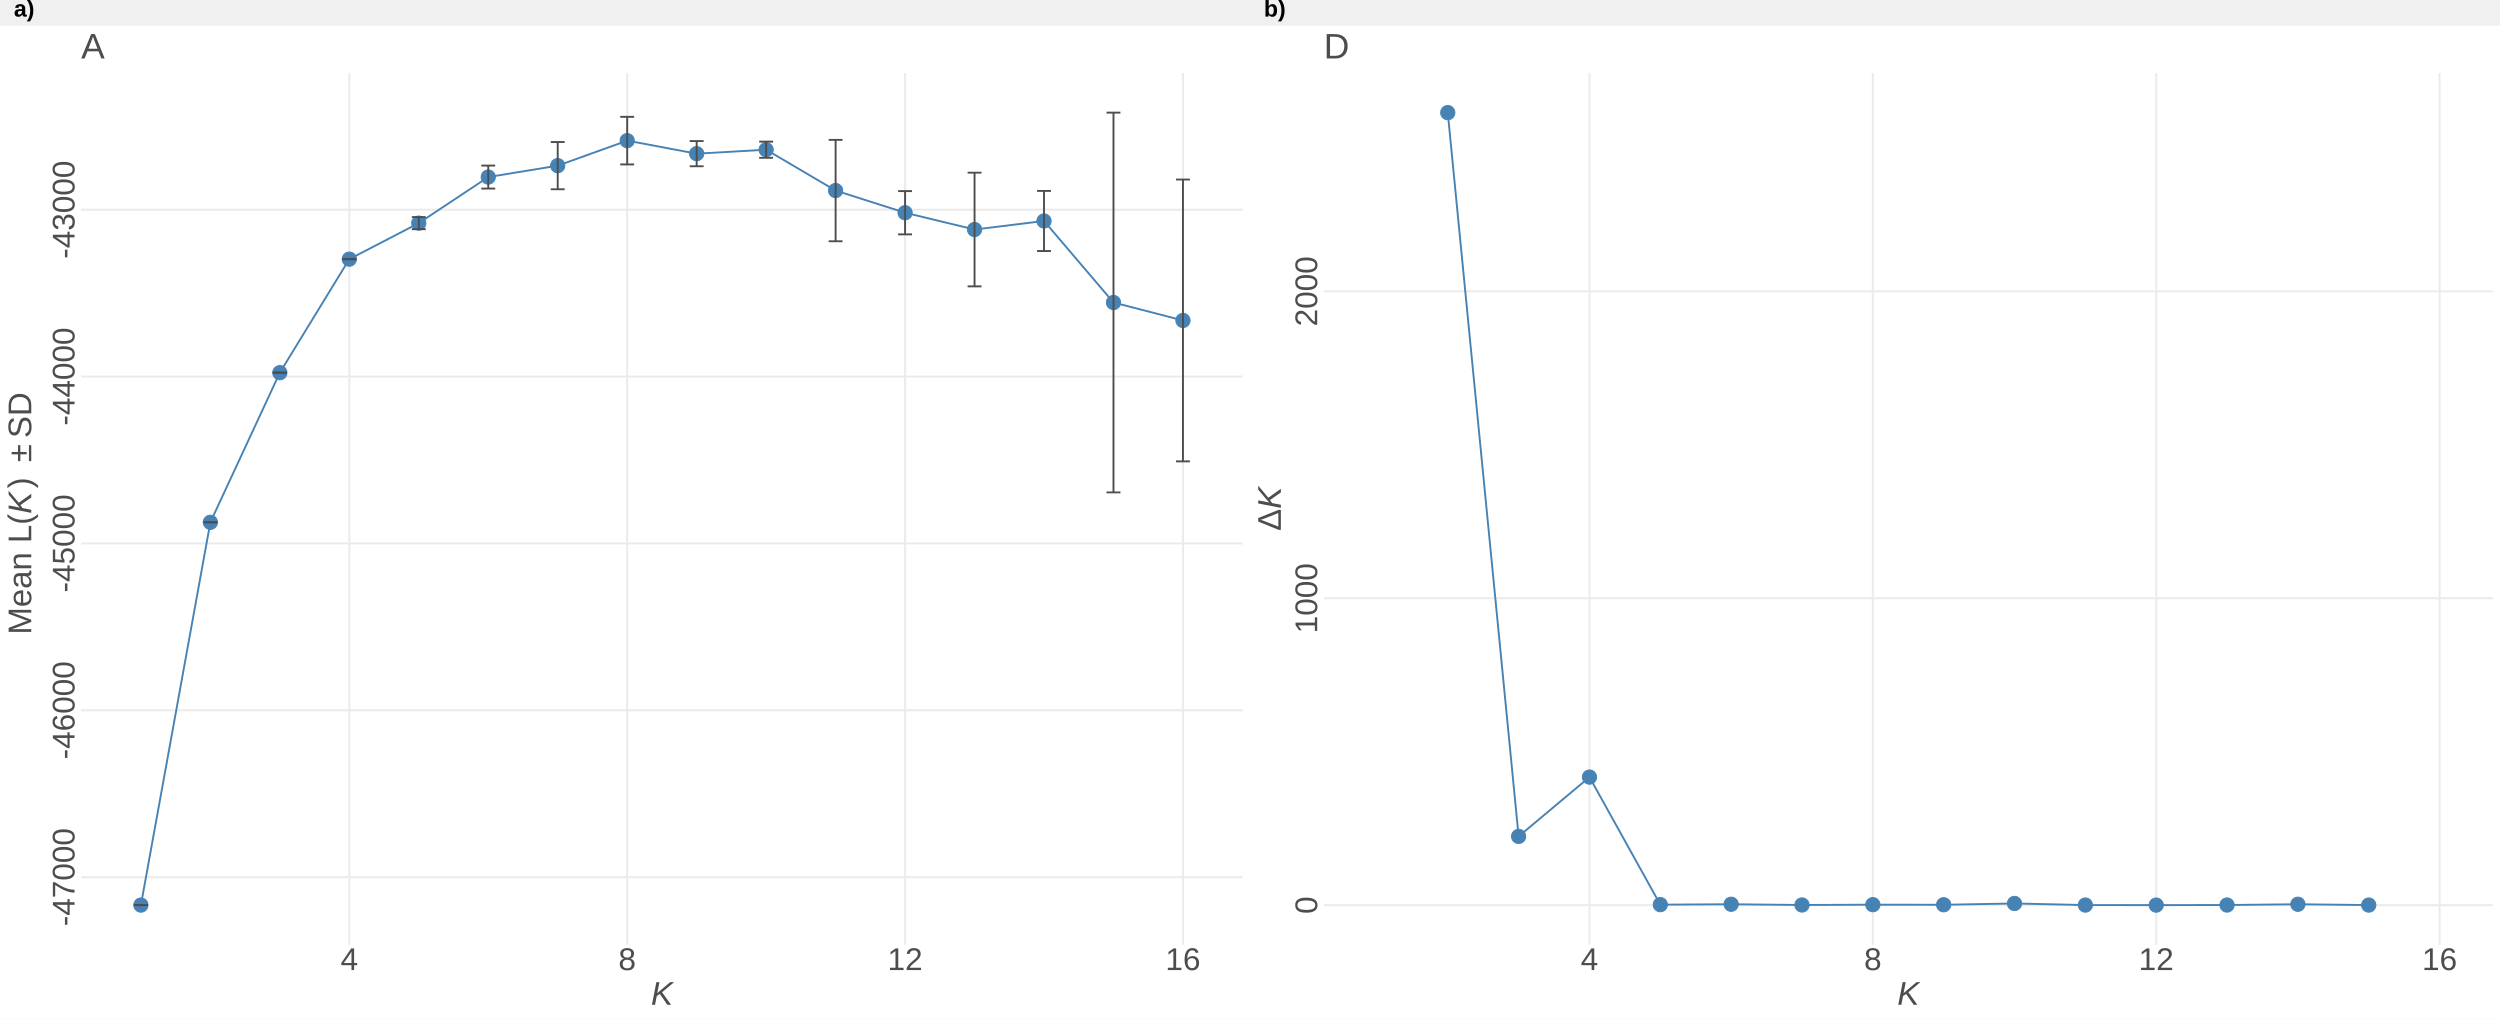
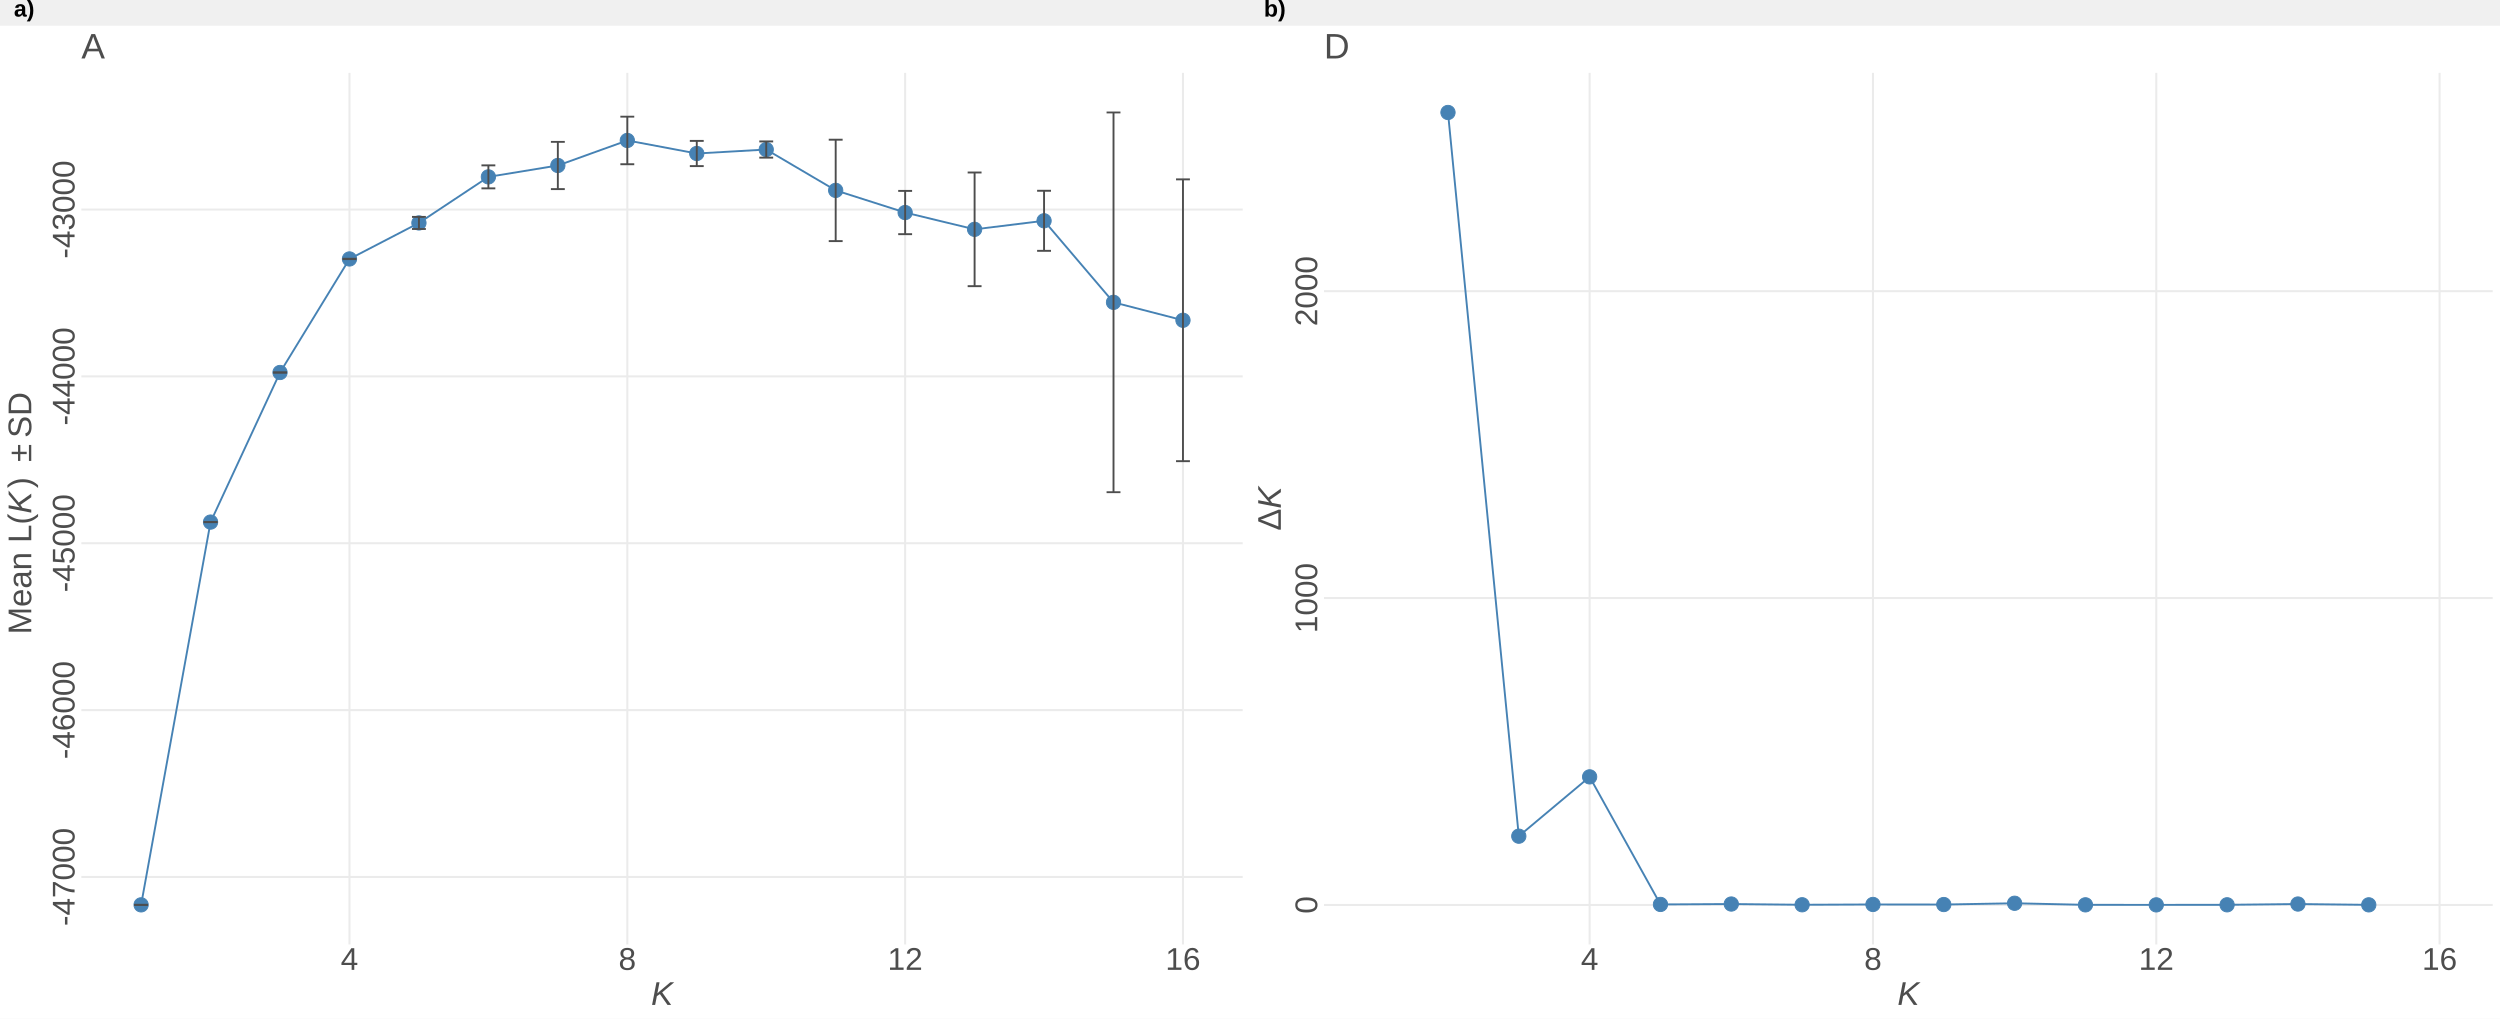
<svg xmlns="http://www.w3.org/2000/svg" width="1944.00pt" height="792.00pt" viewBox="0 0 1944.00 792.00">
  <g class="svglite">
    <defs>
      <style type="text/css">
    .svglite line, .svglite polyline, .svglite polygon, .svglite path, .svglite rect, .svglite circle {
      fill: none;
      stroke: #000000;
      stroke-linecap: round;
      stroke-linejoin: round;
      stroke-miterlimit: 10.00;
    }
    .svglite text {
      white-space: pre;
    }
    .svglite g.glyphgroup path {
      fill: inherit;
      stroke: none;
    }
  </style>
    </defs>
    <rect width="100%" height="100%" style="stroke: none; fill: none;" />
    <defs>
      <clipPath id="cpMC4wMHwxOTQ0LjAwfDAuMDB8NzkyLjAw">
        <rect x="0.00" y="0.00" width="1944.00" height="792.00" />
      </clipPath>
    </defs>
    <g clip-path="url(#cpMC4wMHwxOTQ0LjAwfDAuMDB8NzkyLjAw)">
</g>
    <defs>
      <clipPath id="cpMC4wMHw5NzIuMDB8MjAuMDl8NzkyLjAw">
        <rect x="0.00" y="20.09" width="972.00" height="771.91" />
      </clipPath>
    </defs>
    <g clip-path="url(#cpMC4wMHw5NzIuMDB8MjAuMDl8NzkyLjAw)">
      <rect x="0.00" y="20.09" width="972.00" height="771.91" style="stroke-width: 1.07; stroke: #FFFFFF; fill: #FFFFFF;" />
    </g>
    <g clip-path="url(#cpMC4wMHwxOTQ0LjAwfDAuMDB8NzkyLjAw)">
</g>
    <defs>
-       <clipPath id="cpNjMuMTB8OTY2LjMzfDU2Ljc4fDczNC42MQ==">
-         <rect x="63.10" y="56.78" width="903.23" height="677.83" />
+       <clipPath id="cpNjMuMjd8OTY2LjMzfDU2LjY1fDczNC40NA==">
+         <rect x="63.27" y="56.65" width="903.06" height="677.79" />
      </clipPath>
    </defs>
-     <g clip-path="url(#cpNjMuMTB8OTY2LjMzfDU2Ljc4fDczNC42MQ==)">
-       <rect x="63.10" y="56.78" width="903.23" height="677.83" style="stroke-width: 1.07; stroke: none; fill: #FFFFFF;" />
-       <polyline points="63.10,682.10 966.33,682.10 " style="stroke-width: 1.60; stroke: #EBEBEB; stroke-linecap: butt;" />
-       <polyline points="63.10,552.34 966.33,552.34 " style="stroke-width: 1.60; stroke: #EBEBEB; stroke-linecap: butt;" />
-       <polyline points="63.10,422.58 966.33,422.58 " style="stroke-width: 1.60; stroke: #EBEBEB; stroke-linecap: butt;" />
-       <polyline points="63.10,292.83 966.33,292.83 " style="stroke-width: 1.60; stroke: #EBEBEB; stroke-linecap: butt;" />
-       <polyline points="63.10,163.07 966.33,163.07 " style="stroke-width: 1.60; stroke: #EBEBEB; stroke-linecap: butt;" />
-       <polyline points="271.62,734.61 271.62,56.78 " style="stroke-width: 1.60; stroke: #EBEBEB; stroke-linecap: butt;" />
-       <polyline points="487.70,734.61 487.70,56.78 " style="stroke-width: 1.60; stroke: #EBEBEB; stroke-linecap: butt;" />
-       <polyline points="703.79,734.61 703.79,56.78 " style="stroke-width: 1.60; stroke: #EBEBEB; stroke-linecap: butt;" />
-       <polyline points="919.87,734.61 919.87,56.78 " style="stroke-width: 1.60; stroke: #EBEBEB; stroke-linecap: butt;" />
-       <polyline points="109.56,703.79 163.58,406.13 217.60,289.80 271.62,201.50 325.64,173.50 379.66,137.67 433.68,128.81 487.70,109.36 541.73,119.50 595.75,116.41 649.77,148.19 703.79,165.42 757.81,178.47 811.83,171.83 865.85,235.24 919.87,249.19 " style="stroke-width: 1.49; stroke: #4682B4; stroke-linecap: butt;" />
-       <circle cx="109.56" cy="703.79" r="5.57" style="stroke-width: 0.71; stroke: #4682B4; fill: #4682B4;" />
-       <circle cx="163.58" cy="406.13" r="5.57" style="stroke-width: 0.71; stroke: #4682B4; fill: #4682B4;" />
-       <circle cx="217.60" cy="289.80" r="5.57" style="stroke-width: 0.71; stroke: #4682B4; fill: #4682B4;" />
-       <circle cx="271.62" cy="201.50" r="5.57" style="stroke-width: 0.71; stroke: #4682B4; fill: #4682B4;" />
-       <circle cx="325.64" cy="173.50" r="5.57" style="stroke-width: 0.71; stroke: #4682B4; fill: #4682B4;" />
-       <circle cx="379.66" cy="137.67" r="5.57" style="stroke-width: 0.71; stroke: #4682B4; fill: #4682B4;" />
-       <circle cx="433.68" cy="128.81" r="5.57" style="stroke-width: 0.71; stroke: #4682B4; fill: #4682B4;" />
-       <circle cx="487.70" cy="109.36" r="5.57" style="stroke-width: 0.71; stroke: #4682B4; fill: #4682B4;" />
-       <circle cx="541.73" cy="119.50" r="5.57" style="stroke-width: 0.71; stroke: #4682B4; fill: #4682B4;" />
-       <circle cx="595.75" cy="116.41" r="5.57" style="stroke-width: 0.71; stroke: #4682B4; fill: #4682B4;" />
-       <circle cx="649.77" cy="148.19" r="5.57" style="stroke-width: 0.71; stroke: #4682B4; fill: #4682B4;" />
-       <circle cx="703.79" cy="165.42" r="5.57" style="stroke-width: 0.71; stroke: #4682B4; fill: #4682B4;" />
-       <circle cx="757.81" cy="178.47" r="5.57" style="stroke-width: 0.71; stroke: #4682B4; fill: #4682B4;" />
-       <circle cx="811.83" cy="171.83" r="5.57" style="stroke-width: 0.71; stroke: #4682B4; fill: #4682B4;" />
-       <circle cx="865.85" cy="235.24" r="5.57" style="stroke-width: 0.71; stroke: #4682B4; fill: #4682B4;" />
-       <circle cx="919.87" cy="249.19" r="5.57" style="stroke-width: 0.71; stroke: #4682B4; fill: #4682B4;" />
-       <polyline points="104.16,703.78 114.96,703.78 " style="stroke-width: 1.49; stroke: #4D4D4D; stroke-linecap: butt;" />
-       <polyline points="109.56,703.78 109.56,703.80 " style="stroke-width: 1.49; stroke: #4D4D4D; stroke-linecap: butt;" />
-       <polyline points="104.16,703.80 114.96,703.80 " style="stroke-width: 1.49; stroke: #4D4D4D; stroke-linecap: butt;" />
-       <polyline points="158.18,406.06 168.98,406.06 " style="stroke-width: 1.49; stroke: #4D4D4D; stroke-linecap: butt;" />
-       <polyline points="163.58,406.06 163.58,406.20 " style="stroke-width: 1.49; stroke: #4D4D4D; stroke-linecap: butt;" />
-       <polyline points="158.18,406.20 168.98,406.20 " style="stroke-width: 1.49; stroke: #4D4D4D; stroke-linecap: butt;" />
-       <polyline points="212.20,289.67 223.00,289.67 " style="stroke-width: 1.49; stroke: #4D4D4D; stroke-linecap: butt;" />
-       <polyline points="217.60,289.67 217.60,289.92 " style="stroke-width: 1.49; stroke: #4D4D4D; stroke-linecap: butt;" />
-       <polyline points="212.20,289.92 223.00,289.92 " style="stroke-width: 1.49; stroke: #4D4D4D; stroke-linecap: butt;" />
-       <polyline points="266.22,201.35 277.02,201.35 " style="stroke-width: 1.49; stroke: #4D4D4D; stroke-linecap: butt;" />
-       <polyline points="271.62,201.35 271.62,201.64 " style="stroke-width: 1.49; stroke: #4D4D4D; stroke-linecap: butt;" />
-       <polyline points="266.22,201.64 277.02,201.64 " style="stroke-width: 1.49; stroke: #4D4D4D; stroke-linecap: butt;" />
-       <polyline points="320.24,168.79 331.04,168.79 " style="stroke-width: 1.49; stroke: #4D4D4D; stroke-linecap: butt;" />
-       <polyline points="325.64,168.79 325.64,178.21 " style="stroke-width: 1.49; stroke: #4D4D4D; stroke-linecap: butt;" />
-       <polyline points="320.24,178.21 331.04,178.21 " style="stroke-width: 1.49; stroke: #4D4D4D; stroke-linecap: butt;" />
-       <polyline points="374.26,128.73 385.06,128.73 " style="stroke-width: 1.49; stroke: #4D4D4D; stroke-linecap: butt;" />
-       <polyline points="379.66,128.73 379.66,146.61 " style="stroke-width: 1.49; stroke: #4D4D4D; stroke-linecap: butt;" />
-       <polyline points="374.26,146.61 385.06,146.61 " style="stroke-width: 1.49; stroke: #4D4D4D; stroke-linecap: butt;" />
-       <polyline points="428.28,110.45 439.09,110.45 " style="stroke-width: 1.49; stroke: #4D4D4D; stroke-linecap: butt;" />
-       <polyline points="433.68,110.45 433.68,147.17 " style="stroke-width: 1.49; stroke: #4D4D4D; stroke-linecap: butt;" />
-       <polyline points="428.28,147.17 439.09,147.17 " style="stroke-width: 1.49; stroke: #4D4D4D; stroke-linecap: butt;" />
-       <polyline points="482.30,90.86 493.11,90.86 " style="stroke-width: 1.49; stroke: #4D4D4D; stroke-linecap: butt;" />
-       <polyline points="487.70,90.86 487.70,127.86 " style="stroke-width: 1.49; stroke: #4D4D4D; stroke-linecap: butt;" />
-       <polyline points="482.30,127.86 493.11,127.86 " style="stroke-width: 1.49; stroke: #4D4D4D; stroke-linecap: butt;" />
-       <polyline points="536.32,109.70 547.13,109.70 " style="stroke-width: 1.49; stroke: #4D4D4D; stroke-linecap: butt;" />
-       <polyline points="541.73,109.70 541.73,129.29 " style="stroke-width: 1.49; stroke: #4D4D4D; stroke-linecap: butt;" />
-       <polyline points="536.32,129.29 547.13,129.29 " style="stroke-width: 1.49; stroke: #4D4D4D; stroke-linecap: butt;" />
-       <polyline points="590.34,110.13 601.15,110.13 " style="stroke-width: 1.49; stroke: #4D4D4D; stroke-linecap: butt;" />
-       <polyline points="595.75,110.13 595.75,122.70 " style="stroke-width: 1.49; stroke: #4D4D4D; stroke-linecap: butt;" />
-       <polyline points="590.34,122.70 601.15,122.70 " style="stroke-width: 1.49; stroke: #4D4D4D; stroke-linecap: butt;" />
-       <polyline points="644.37,108.76 655.17,108.76 " style="stroke-width: 1.49; stroke: #4D4D4D; stroke-linecap: butt;" />
-       <polyline points="649.77,108.76 649.77,187.61 " style="stroke-width: 1.49; stroke: #4D4D4D; stroke-linecap: butt;" />
-       <polyline points="644.37,187.61 655.17,187.61 " style="stroke-width: 1.49; stroke: #4D4D4D; stroke-linecap: butt;" />
-       <polyline points="698.39,148.59 709.19,148.59 " style="stroke-width: 1.49; stroke: #4D4D4D; stroke-linecap: butt;" />
-       <polyline points="703.79,148.59 703.79,182.24 " style="stroke-width: 1.49; stroke: #4D4D4D; stroke-linecap: butt;" />
-       <polyline points="698.39,182.24 709.19,182.24 " style="stroke-width: 1.49; stroke: #4D4D4D; stroke-linecap: butt;" />
-       <polyline points="752.41,134.27 763.21,134.27 " style="stroke-width: 1.49; stroke: #4D4D4D; stroke-linecap: butt;" />
-       <polyline points="757.81,134.27 757.81,222.66 " style="stroke-width: 1.49; stroke: #4D4D4D; stroke-linecap: butt;" />
-       <polyline points="752.41,222.66 763.21,222.66 " style="stroke-width: 1.49; stroke: #4D4D4D; stroke-linecap: butt;" />
-       <polyline points="806.43,148.47 817.23,148.47 " style="stroke-width: 1.49; stroke: #4D4D4D; stroke-linecap: butt;" />
-       <polyline points="811.83,148.47 811.83,195.20 " style="stroke-width: 1.49; stroke: #4D4D4D; stroke-linecap: butt;" />
-       <polyline points="806.43,195.20 817.23,195.20 " style="stroke-width: 1.49; stroke: #4D4D4D; stroke-linecap: butt;" />
-       <polyline points="860.45,87.59 871.25,87.59 " style="stroke-width: 1.49; stroke: #4D4D4D; stroke-linecap: butt;" />
-       <polyline points="865.85,87.59 865.85,382.89 " style="stroke-width: 1.49; stroke: #4D4D4D; stroke-linecap: butt;" />
-       <polyline points="860.45,382.89 871.25,382.89 " style="stroke-width: 1.49; stroke: #4D4D4D; stroke-linecap: butt;" />
-       <polyline points="914.47,139.61 925.27,139.61 " style="stroke-width: 1.49; stroke: #4D4D4D; stroke-linecap: butt;" />
-       <polyline points="919.87,139.61 919.87,358.76 " style="stroke-width: 1.49; stroke: #4D4D4D; stroke-linecap: butt;" />
-       <polyline points="914.47,358.76 925.27,358.76 " style="stroke-width: 1.49; stroke: #4D4D4D; stroke-linecap: butt;" />
+     <g clip-path="url(#cpNjMuMjd8OTY2LjMzfDU2LjY1fDczNC40NA==)">
+       <rect x="63.27" y="56.65" width="903.06" height="677.79" style="stroke-width: 1.07; stroke: none; fill: #FFFFFF;" />
+       <polyline points="63.27,681.93 966.33,681.93 " style="stroke-width: 1.60; stroke: #EBEBEB; stroke-linecap: butt;" />
+       <polyline points="63.27,552.18 966.33,552.18 " style="stroke-width: 1.60; stroke: #EBEBEB; stroke-linecap: butt;" />
+       <polyline points="63.27,422.43 966.33,422.43 " style="stroke-width: 1.60; stroke: #EBEBEB; stroke-linecap: butt;" />
+       <polyline points="63.27,292.68 966.33,292.68 " style="stroke-width: 1.60; stroke: #EBEBEB; stroke-linecap: butt;" />
+       <polyline points="63.27,162.93 966.33,162.93 " style="stroke-width: 1.60; stroke: #EBEBEB; stroke-linecap: butt;" />
+       <polyline points="271.75,734.44 271.75,56.65 " style="stroke-width: 1.60; stroke: #EBEBEB; stroke-linecap: butt;" />
+       <polyline points="487.80,734.44 487.80,56.65 " style="stroke-width: 1.60; stroke: #EBEBEB; stroke-linecap: butt;" />
+       <polyline points="703.84,734.44 703.84,56.65 " style="stroke-width: 1.60; stroke: #EBEBEB; stroke-linecap: butt;" />
+       <polyline points="919.88,734.44 919.88,56.65 " style="stroke-width: 1.60; stroke: #EBEBEB; stroke-linecap: butt;" />
+       <polyline points="109.72,703.62 163.73,405.97 217.74,289.65 271.75,201.36 325.76,173.36 379.77,137.54 433.78,128.67 487.80,109.22 541.81,119.36 595.82,116.28 649.83,148.05 703.84,165.28 757.85,178.33 811.86,171.69 865.87,235.10 919.88,249.04 " style="stroke-width: 1.49; stroke: #4682B4; stroke-linecap: butt;" />
+       <circle cx="109.72" cy="703.62" r="5.57" style="stroke-width: 0.71; stroke: #4682B4; fill: #4682B4;" />
+       <circle cx="163.73" cy="405.97" r="5.57" style="stroke-width: 0.71; stroke: #4682B4; fill: #4682B4;" />
+       <circle cx="217.74" cy="289.65" r="5.57" style="stroke-width: 0.71; stroke: #4682B4; fill: #4682B4;" />
+       <circle cx="271.75" cy="201.36" r="5.57" style="stroke-width: 0.71; stroke: #4682B4; fill: #4682B4;" />
+       <circle cx="325.76" cy="173.36" r="5.57" style="stroke-width: 0.71; stroke: #4682B4; fill: #4682B4;" />
+       <circle cx="379.77" cy="137.54" r="5.57" style="stroke-width: 0.71; stroke: #4682B4; fill: #4682B4;" />
+       <circle cx="433.78" cy="128.67" r="5.57" style="stroke-width: 0.71; stroke: #4682B4; fill: #4682B4;" />
+       <circle cx="487.80" cy="109.22" r="5.57" style="stroke-width: 0.71; stroke: #4682B4; fill: #4682B4;" />
+       <circle cx="541.81" cy="119.36" r="5.57" style="stroke-width: 0.71; stroke: #4682B4; fill: #4682B4;" />
+       <circle cx="595.82" cy="116.28" r="5.57" style="stroke-width: 0.71; stroke: #4682B4; fill: #4682B4;" />
+       <circle cx="649.83" cy="148.05" r="5.57" style="stroke-width: 0.71; stroke: #4682B4; fill: #4682B4;" />
+       <circle cx="703.84" cy="165.28" r="5.57" style="stroke-width: 0.71; stroke: #4682B4; fill: #4682B4;" />
+       <circle cx="757.85" cy="178.33" r="5.57" style="stroke-width: 0.71; stroke: #4682B4; fill: #4682B4;" />
+       <circle cx="811.86" cy="171.69" r="5.57" style="stroke-width: 0.71; stroke: #4682B4; fill: #4682B4;" />
+       <circle cx="865.87" cy="235.10" r="5.57" style="stroke-width: 0.71; stroke: #4682B4; fill: #4682B4;" />
+       <circle cx="919.88" cy="249.04" r="5.57" style="stroke-width: 0.71; stroke: #4682B4; fill: #4682B4;" />
+       <polyline points="104.32,703.61 115.12,703.61 " style="stroke-width: 1.49; stroke: #4D4D4D; stroke-linecap: butt;" />
+       <polyline points="109.72,703.61 109.72,703.63 " style="stroke-width: 1.49; stroke: #4D4D4D; stroke-linecap: butt;" />
+       <polyline points="104.32,703.63 115.12,703.63 " style="stroke-width: 1.49; stroke: #4D4D4D; stroke-linecap: butt;" />
+       <polyline points="158.33,405.90 169.13,405.90 " style="stroke-width: 1.49; stroke: #4D4D4D; stroke-linecap: butt;" />
+       <polyline points="163.73,405.90 163.73,406.05 " style="stroke-width: 1.49; stroke: #4D4D4D; stroke-linecap: butt;" />
+       <polyline points="158.33,406.05 169.13,406.05 " style="stroke-width: 1.49; stroke: #4D4D4D; stroke-linecap: butt;" />
+       <polyline points="212.34,289.53 223.14,289.53 " style="stroke-width: 1.49; stroke: #4D4D4D; stroke-linecap: butt;" />
+       <polyline points="217.74,289.53 217.74,289.78 " style="stroke-width: 1.49; stroke: #4D4D4D; stroke-linecap: butt;" />
+       <polyline points="212.34,289.78 223.14,289.78 " style="stroke-width: 1.49; stroke: #4D4D4D; stroke-linecap: butt;" />
+       <polyline points="266.35,201.21 277.15,201.21 " style="stroke-width: 1.49; stroke: #4D4D4D; stroke-linecap: butt;" />
+       <polyline points="271.75,201.21 271.75,201.50 " style="stroke-width: 1.49; stroke: #4D4D4D; stroke-linecap: butt;" />
+       <polyline points="266.35,201.50 277.15,201.50 " style="stroke-width: 1.49; stroke: #4D4D4D; stroke-linecap: butt;" />
+       <polyline points="320.36,168.65 331.16,168.65 " style="stroke-width: 1.49; stroke: #4D4D4D; stroke-linecap: butt;" />
+       <polyline points="325.76,168.65 325.76,178.07 " style="stroke-width: 1.49; stroke: #4D4D4D; stroke-linecap: butt;" />
+       <polyline points="320.36,178.07 331.16,178.07 " style="stroke-width: 1.49; stroke: #4D4D4D; stroke-linecap: butt;" />
+       <polyline points="374.37,128.59 385.17,128.59 " style="stroke-width: 1.49; stroke: #4D4D4D; stroke-linecap: butt;" />
+       <polyline points="379.77,128.59 379.77,146.48 " style="stroke-width: 1.49; stroke: #4D4D4D; stroke-linecap: butt;" />
+       <polyline points="374.37,146.48 385.17,146.48 " style="stroke-width: 1.49; stroke: #4D4D4D; stroke-linecap: butt;" />
+       <polyline points="428.38,110.31 439.19,110.31 " style="stroke-width: 1.49; stroke: #4D4D4D; stroke-linecap: butt;" />
+       <polyline points="433.78,110.31 433.78,147.03 " style="stroke-width: 1.49; stroke: #4D4D4D; stroke-linecap: butt;" />
+       <polyline points="428.38,147.03 439.19,147.03 " style="stroke-width: 1.49; stroke: #4D4D4D; stroke-linecap: butt;" />
+       <polyline points="482.39,90.72 493.20,90.72 " style="stroke-width: 1.49; stroke: #4D4D4D; stroke-linecap: butt;" />
+       <polyline points="487.80,90.72 487.80,127.72 " style="stroke-width: 1.49; stroke: #4D4D4D; stroke-linecap: butt;" />
+       <polyline points="482.39,127.72 493.20,127.72 " style="stroke-width: 1.49; stroke: #4D4D4D; stroke-linecap: butt;" />
+       <polyline points="536.41,109.56 547.21,109.56 " style="stroke-width: 1.49; stroke: #4D4D4D; stroke-linecap: butt;" />
+       <polyline points="541.81,109.56 541.81,129.16 " style="stroke-width: 1.49; stroke: #4D4D4D; stroke-linecap: butt;" />
+       <polyline points="536.41,129.16 547.21,129.16 " style="stroke-width: 1.49; stroke: #4D4D4D; stroke-linecap: butt;" />
+       <polyline points="590.42,109.99 601.22,109.99 " style="stroke-width: 1.49; stroke: #4D4D4D; stroke-linecap: butt;" />
+       <polyline points="595.82,109.99 595.82,122.57 " style="stroke-width: 1.49; stroke: #4D4D4D; stroke-linecap: butt;" />
+       <polyline points="590.42,122.57 601.22,122.57 " style="stroke-width: 1.49; stroke: #4D4D4D; stroke-linecap: butt;" />
+       <polyline points="644.43,108.63 655.23,108.63 " style="stroke-width: 1.49; stroke: #4D4D4D; stroke-linecap: butt;" />
+       <polyline points="649.83,108.63 649.83,187.47 " style="stroke-width: 1.49; stroke: #4D4D4D; stroke-linecap: butt;" />
+       <polyline points="644.43,187.47 655.23,187.47 " style="stroke-width: 1.49; stroke: #4D4D4D; stroke-linecap: butt;" />
+       <polyline points="698.44,148.46 709.24,148.46 " style="stroke-width: 1.49; stroke: #4D4D4D; stroke-linecap: butt;" />
+       <polyline points="703.84,148.46 703.84,182.10 " style="stroke-width: 1.49; stroke: #4D4D4D; stroke-linecap: butt;" />
+       <polyline points="698.44,182.10 709.24,182.10 " style="stroke-width: 1.49; stroke: #4D4D4D; stroke-linecap: butt;" />
+       <polyline points="752.45,134.14 763.25,134.14 " style="stroke-width: 1.49; stroke: #4D4D4D; stroke-linecap: butt;" />
+       <polyline points="757.85,134.14 757.85,222.52 " style="stroke-width: 1.49; stroke: #4D4D4D; stroke-linecap: butt;" />
+       <polyline points="752.45,222.52 763.25,222.52 " style="stroke-width: 1.49; stroke: #4D4D4D; stroke-linecap: butt;" />
+       <polyline points="806.46,148.33 817.26,148.33 " style="stroke-width: 1.49; stroke: #4D4D4D; stroke-linecap: butt;" />
+       <polyline points="811.86,148.33 811.86,195.06 " style="stroke-width: 1.49; stroke: #4D4D4D; stroke-linecap: butt;" />
+       <polyline points="806.46,195.06 817.26,195.06 " style="stroke-width: 1.49; stroke: #4D4D4D; stroke-linecap: butt;" />
+       <polyline points="860.47,87.46 871.27,87.46 " style="stroke-width: 1.49; stroke: #4D4D4D; stroke-linecap: butt;" />
+       <polyline points="865.87,87.46 865.87,382.74 " style="stroke-width: 1.49; stroke: #4D4D4D; stroke-linecap: butt;" />
+       <polyline points="860.47,382.74 871.27,382.74 " style="stroke-width: 1.49; stroke: #4D4D4D; stroke-linecap: butt;" />
+       <polyline points="914.48,139.48 925.28,139.48 " style="stroke-width: 1.49; stroke: #4D4D4D; stroke-linecap: butt;" />
+       <polyline points="919.88,139.48 919.88,358.61 " style="stroke-width: 1.49; stroke: #4D4D4D; stroke-linecap: butt;" />
+       <polyline points="914.48,358.61 925.28,358.61 " style="stroke-width: 1.49; stroke: #4D4D4D; stroke-linecap: butt;" />
    </g>
    <g clip-path="url(#cpMC4wMHwxOTQ0LjAwfDAuMDB8NzkyLjAw)">
-       <text transform="translate(57.96,682.10) rotate(-90)" text-anchor="middle" style="font-size: 24.50px;fill: #4D4D4D; font-family: &quot;Arial&quot;;" textLength="76.28px" lengthAdjust="spacingAndGlyphs">-47000</text>
-       <text transform="translate(57.96,552.34) rotate(-90)" text-anchor="middle" style="font-size: 24.50px;fill: #4D4D4D; font-family: &quot;Arial&quot;;" textLength="76.28px" lengthAdjust="spacingAndGlyphs">-46000</text>
-       <text transform="translate(57.96,422.58) rotate(-90)" text-anchor="middle" style="font-size: 24.50px;fill: #4D4D4D; font-family: &quot;Arial&quot;;" textLength="76.28px" lengthAdjust="spacingAndGlyphs">-45000</text>
-       <text transform="translate(57.96,292.83) rotate(-90)" text-anchor="middle" style="font-size: 24.50px;fill: #4D4D4D; font-family: &quot;Arial&quot;;" textLength="76.28px" lengthAdjust="spacingAndGlyphs">-44000</text>
-       <text transform="translate(57.96,163.07) rotate(-90)" text-anchor="middle" style="font-size: 24.50px;fill: #4D4D4D; font-family: &quot;Arial&quot;;" textLength="76.28px" lengthAdjust="spacingAndGlyphs">-43000</text>
-       <text x="271.62" y="754.34" text-anchor="middle" style="font-size: 24.50px;fill: #4D4D4D; font-family: &quot;Arial&quot;;" textLength="13.62px" lengthAdjust="spacingAndGlyphs">4</text>
-       <text x="487.70" y="754.34" text-anchor="middle" style="font-size: 24.50px;fill: #4D4D4D; font-family: &quot;Arial&quot;;" textLength="13.62px" lengthAdjust="spacingAndGlyphs">8</text>
-       <text x="703.79" y="754.34" text-anchor="middle" style="font-size: 24.50px;fill: #4D4D4D; font-family: &quot;Arial&quot;;" textLength="27.25px" lengthAdjust="spacingAndGlyphs">12</text>
-       <text x="919.87" y="754.34" text-anchor="middle" style="font-size: 24.50px;fill: #4D4D4D; font-family: &quot;Arial&quot;;" textLength="27.25px" lengthAdjust="spacingAndGlyphs">16</text>
-       <text x="506.18" y="781.31" style="font-size: 25.60px; font-style: italic;fill: #4D4D4D; font-family: &quot;Arial&quot;;" textLength="17.08px" lengthAdjust="spacingAndGlyphs">K</text>
-       <text transform="translate(24.31,493.45) rotate(-90)" style="font-size: 25.60px;fill: #4D4D4D; font-family: &quot;Arial&quot;;" textLength="93.88px" lengthAdjust="spacingAndGlyphs">Mean L(</text>
-       <text transform="translate(24.31,399.58) rotate(-90)" style="font-size: 25.60px; font-style: italic;fill: #4D4D4D; font-family: &quot;Arial&quot;;" textLength="17.08px" lengthAdjust="spacingAndGlyphs">K</text>
-       <text transform="translate(24.31,379.76) rotate(-90)" style="font-size: 25.60px;fill: #4D4D4D; font-family: &quot;Arial&quot;;" textLength="15.62px" lengthAdjust="spacingAndGlyphs">) </text>
-       <text transform="translate(24.31,359.40) rotate(-90)" style="font-size: 25.60px;fill: #4D4D4D; font-family: &quot;Arial&quot;;" textLength="14.05px" lengthAdjust="spacingAndGlyphs">±</text>
-       <text transform="translate(24.31,340.61) rotate(-90)" style="font-size: 25.60px;fill: #4D4D4D; font-family: &quot;Arial&quot;;" textLength="42.67px" lengthAdjust="spacingAndGlyphs"> SD</text>
-       <text x="63.10" y="45.44" style="font-size: 27.50px;fill: #4D4D4D; font-family: &quot;Arial&quot;;" textLength="18.34px" lengthAdjust="spacingAndGlyphs">A</text>
+       <text transform="translate(57.98,681.93) rotate(-90)" text-anchor="middle" style="font-size: 24.50px;fill: #4D4D4D; font-family: &quot;Arial&quot;;" textLength="76.28px" lengthAdjust="spacingAndGlyphs">-47000</text>
+       <text transform="translate(57.98,552.18) rotate(-90)" text-anchor="middle" style="font-size: 24.50px;fill: #4D4D4D; font-family: &quot;Arial&quot;;" textLength="76.28px" lengthAdjust="spacingAndGlyphs">-46000</text>
+       <text transform="translate(57.98,422.43) rotate(-90)" text-anchor="middle" style="font-size: 24.50px;fill: #4D4D4D; font-family: &quot;Arial&quot;;" textLength="76.28px" lengthAdjust="spacingAndGlyphs">-45000</text>
+       <text transform="translate(57.98,292.68) rotate(-90)" text-anchor="middle" style="font-size: 24.50px;fill: #4D4D4D; font-family: &quot;Arial&quot;;" textLength="76.28px" lengthAdjust="spacingAndGlyphs">-44000</text>
+       <text transform="translate(57.98,162.93) rotate(-90)" text-anchor="middle" style="font-size: 24.50px;fill: #4D4D4D; font-family: &quot;Arial&quot;;" textLength="76.28px" lengthAdjust="spacingAndGlyphs">-43000</text>
+       <text x="271.75" y="754.17" text-anchor="middle" style="font-size: 24.50px;fill: #4D4D4D; font-family: &quot;Arial&quot;;" textLength="13.62px" lengthAdjust="spacingAndGlyphs">4</text>
+       <text x="487.80" y="754.17" text-anchor="middle" style="font-size: 24.50px;fill: #4D4D4D; font-family: &quot;Arial&quot;;" textLength="13.62px" lengthAdjust="spacingAndGlyphs">8</text>
+       <text x="703.84" y="754.17" text-anchor="middle" style="font-size: 24.50px;fill: #4D4D4D; font-family: &quot;Arial&quot;;" textLength="27.25px" lengthAdjust="spacingAndGlyphs">12</text>
+       <text x="919.88" y="754.17" text-anchor="middle" style="font-size: 24.50px;fill: #4D4D4D; font-family: &quot;Arial&quot;;" textLength="27.25px" lengthAdjust="spacingAndGlyphs">16</text>
+       <text x="506.27" y="781.42" style="font-size: 25.60px; font-style: italic;fill: #4D4D4D; font-family: &quot;Arial&quot;;" textLength="17.08px" lengthAdjust="spacingAndGlyphs">K</text>
+       <text transform="translate(24.31,493.30) rotate(-90)" style="font-size: 25.60px;fill: #4D4D4D; font-family: &quot;Arial&quot;;" textLength="93.88px" lengthAdjust="spacingAndGlyphs">Mean L(</text>
+       <text transform="translate(24.31,399.43) rotate(-90)" style="font-size: 25.60px; font-style: italic;fill: #4D4D4D; font-family: &quot;Arial&quot;;" textLength="17.08px" lengthAdjust="spacingAndGlyphs">K</text>
+       <text transform="translate(24.31,379.61) rotate(-90)" style="font-size: 25.60px;fill: #4D4D4D; font-family: &quot;Arial&quot;;" textLength="15.62px" lengthAdjust="spacingAndGlyphs">) </text>
+       <text transform="translate(24.31,359.24) rotate(-90)" style="font-size: 25.60px;fill: #4D4D4D; font-family: &quot;Arial&quot;;" textLength="14.05px" lengthAdjust="spacingAndGlyphs">±</text>
+       <text transform="translate(24.31,340.46) rotate(-90)" style="font-size: 25.60px;fill: #4D4D4D; font-family: &quot;Arial&quot;;" textLength="42.67px" lengthAdjust="spacingAndGlyphs"> SD</text>
+       <text x="63.27" y="45.44" style="font-size: 27.50px;fill: #4D4D4D; font-family: &quot;Arial&quot;;" textLength="18.34px" lengthAdjust="spacingAndGlyphs">A</text>
      <text x="10.80" y="12.89" style="font-size: 18.00px; font-weight: bold; font-family: &quot;Arial&quot;;" textLength="16.02px" lengthAdjust="spacingAndGlyphs">a)</text>
    </g>
    <defs>
      <clipPath id="cpOTcyLjAwfDE5NDQuMDB8MjAuMDl8NzkyLjAw">
        <rect x="972.00" y="20.09" width="972.00" height="771.91" />
      </clipPath>
    </defs>
    <g clip-path="url(#cpOTcyLjAwfDE5NDQuMDB8MjAuMDl8NzkyLjAw)">
      <rect x="972.00" y="20.09" width="972.00" height="771.91" style="stroke-width: 1.07; stroke: #FFFFFF; fill: #FFFFFF;" />
    </g>
    <g clip-path="url(#cpMC4wMHwxOTQ0LjAwfDAuMDB8NzkyLjAw)">
</g>
    <defs>
-       <clipPath id="cpMTAyOS4zOXwxOTM4LjMzfDU2Ljc4fDczNC42MQ==">
-         <rect x="1029.39" y="56.78" width="908.94" height="677.83" />
+       <clipPath id="cpMTAyOS41NnwxOTM4LjMzfDU2LjY1fDczNC40NA==">
+         <rect x="1029.56" y="56.65" width="908.77" height="677.79" />
      </clipPath>
    </defs>
-     <g clip-path="url(#cpMTAyOS4zOXwxOTM4LjMzfDU2Ljc4fDczNC42MQ==)">
-       <rect x="1029.39" y="56.78" width="908.94" height="677.83" style="stroke-width: 1.07; stroke: none; fill: #FFFFFF;" />
-       <polyline points="1029.39,703.86 1938.33,703.86 " style="stroke-width: 1.60; stroke: #EBEBEB; stroke-linecap: butt;" />
-       <polyline points="1029.39,465.20 1938.33,465.20 " style="stroke-width: 1.60; stroke: #EBEBEB; stroke-linecap: butt;" />
-       <polyline points="1029.39,226.54 1938.33,226.54 " style="stroke-width: 1.60; stroke: #EBEBEB; stroke-linecap: butt;" />
-       <polyline points="1235.97,734.61 1235.97,56.78 " style="stroke-width: 1.60; stroke: #EBEBEB; stroke-linecap: butt;" />
-       <polyline points="1456.32,734.61 1456.32,56.78 " style="stroke-width: 1.60; stroke: #EBEBEB; stroke-linecap: butt;" />
-       <polyline points="1676.67,734.61 1676.67,56.78 " style="stroke-width: 1.60; stroke: #EBEBEB; stroke-linecap: butt;" />
-       <polyline points="1897.02,734.61 1897.02,56.78 " style="stroke-width: 1.60; stroke: #EBEBEB; stroke-linecap: butt;" />
-       <polyline points="1125.79,87.59 1180.88,650.37 1235.97,604.26 1291.05,703.46 1346.14,703.14 1401.23,703.72 1456.32,703.48 1511.40,703.54 1566.49,702.54 1621.58,703.77 1676.67,703.80 1731.75,703.75 1786.84,703.14 1841.93,703.78 " style="stroke-width: 1.49; stroke: #4682B4; stroke-linecap: butt;" />
-       <circle cx="1125.79" cy="87.59" r="5.57" style="stroke-width: 0.71; stroke: #4682B4; fill: #4682B4;" />
-       <circle cx="1180.88" cy="650.37" r="5.57" style="stroke-width: 0.71; stroke: #4682B4; fill: #4682B4;" />
-       <circle cx="1235.97" cy="604.26" r="5.57" style="stroke-width: 0.71; stroke: #4682B4; fill: #4682B4;" />
-       <circle cx="1291.05" cy="703.46" r="5.57" style="stroke-width: 0.71; stroke: #4682B4; fill: #4682B4;" />
-       <circle cx="1346.14" cy="703.14" r="5.57" style="stroke-width: 0.71; stroke: #4682B4; fill: #4682B4;" />
-       <circle cx="1401.23" cy="703.72" r="5.57" style="stroke-width: 0.71; stroke: #4682B4; fill: #4682B4;" />
-       <circle cx="1456.32" cy="703.48" r="5.57" style="stroke-width: 0.71; stroke: #4682B4; fill: #4682B4;" />
-       <circle cx="1511.40" cy="703.54" r="5.57" style="stroke-width: 0.71; stroke: #4682B4; fill: #4682B4;" />
-       <circle cx="1566.49" cy="702.54" r="5.57" style="stroke-width: 0.71; stroke: #4682B4; fill: #4682B4;" />
-       <circle cx="1621.58" cy="703.77" r="5.57" style="stroke-width: 0.71; stroke: #4682B4; fill: #4682B4;" />
-       <circle cx="1676.67" cy="703.80" r="5.57" style="stroke-width: 0.71; stroke: #4682B4; fill: #4682B4;" />
-       <circle cx="1731.75" cy="703.75" r="5.57" style="stroke-width: 0.71; stroke: #4682B4; fill: #4682B4;" />
-       <circle cx="1786.84" cy="703.14" r="5.57" style="stroke-width: 0.71; stroke: #4682B4; fill: #4682B4;" />
-       <circle cx="1841.93" cy="703.78" r="5.57" style="stroke-width: 0.71; stroke: #4682B4; fill: #4682B4;" />
+     <g clip-path="url(#cpMTAyOS41NnwxOTM4LjMzfDU2LjY1fDczNC40NA==)">
+       <rect x="1029.56" y="56.65" width="908.77" height="677.79" style="stroke-width: 1.07; stroke: none; fill: #FFFFFF;" />
+       <polyline points="1029.56,703.69 1938.33,703.69 " style="stroke-width: 1.60; stroke: #EBEBEB; stroke-linecap: butt;" />
+       <polyline points="1029.56,465.04 1938.33,465.04 " style="stroke-width: 1.60; stroke: #EBEBEB; stroke-linecap: butt;" />
+       <polyline points="1029.56,226.40 1938.33,226.40 " style="stroke-width: 1.60; stroke: #EBEBEB; stroke-linecap: butt;" />
+       <polyline points="1236.10,734.44 1236.10,56.65 " style="stroke-width: 1.60; stroke: #EBEBEB; stroke-linecap: butt;" />
+       <polyline points="1456.41,734.44 1456.41,56.65 " style="stroke-width: 1.60; stroke: #EBEBEB; stroke-linecap: butt;" />
+       <polyline points="1676.72,734.44 1676.72,56.65 " style="stroke-width: 1.60; stroke: #EBEBEB; stroke-linecap: butt;" />
+       <polyline points="1897.02,734.44 1897.02,56.65 " style="stroke-width: 1.60; stroke: #EBEBEB; stroke-linecap: butt;" />
+       <polyline points="1125.95,87.46 1181.02,650.21 1236.10,604.09 1291.18,703.29 1346.25,702.97 1401.33,703.55 1456.41,703.31 1511.48,703.37 1566.56,702.37 1621.64,703.60 1676.72,703.63 1731.79,703.58 1786.87,702.97 1841.95,703.61 " style="stroke-width: 1.49; stroke: #4682B4; stroke-linecap: butt;" />
+       <circle cx="1125.95" cy="87.46" r="5.57" style="stroke-width: 0.71; stroke: #4682B4; fill: #4682B4;" />
+       <circle cx="1181.02" cy="650.21" r="5.57" style="stroke-width: 0.71; stroke: #4682B4; fill: #4682B4;" />
+       <circle cx="1236.10" cy="604.09" r="5.57" style="stroke-width: 0.71; stroke: #4682B4; fill: #4682B4;" />
+       <circle cx="1291.18" cy="703.29" r="5.57" style="stroke-width: 0.71; stroke: #4682B4; fill: #4682B4;" />
+       <circle cx="1346.25" cy="702.97" r="5.57" style="stroke-width: 0.71; stroke: #4682B4; fill: #4682B4;" />
+       <circle cx="1401.33" cy="703.55" r="5.57" style="stroke-width: 0.71; stroke: #4682B4; fill: #4682B4;" />
+       <circle cx="1456.41" cy="703.31" r="5.57" style="stroke-width: 0.71; stroke: #4682B4; fill: #4682B4;" />
+       <circle cx="1511.48" cy="703.37" r="5.57" style="stroke-width: 0.71; stroke: #4682B4; fill: #4682B4;" />
+       <circle cx="1566.56" cy="702.37" r="5.57" style="stroke-width: 0.71; stroke: #4682B4; fill: #4682B4;" />
+       <circle cx="1621.64" cy="703.60" r="5.57" style="stroke-width: 0.71; stroke: #4682B4; fill: #4682B4;" />
+       <circle cx="1676.72" cy="703.63" r="5.57" style="stroke-width: 0.71; stroke: #4682B4; fill: #4682B4;" />
+       <circle cx="1731.79" cy="703.58" r="5.57" style="stroke-width: 0.71; stroke: #4682B4; fill: #4682B4;" />
+       <circle cx="1786.87" cy="702.97" r="5.57" style="stroke-width: 0.71; stroke: #4682B4; fill: #4682B4;" />
+       <circle cx="1841.95" cy="703.61" r="5.57" style="stroke-width: 0.71; stroke: #4682B4; fill: #4682B4;" />
    </g>
    <g clip-path="url(#cpMC4wMHwxOTQ0LjAwfDAuMDB8NzkyLjAw)">
-       <text transform="translate(1024.25,703.86) rotate(-90)" text-anchor="middle" style="font-size: 24.50px;fill: #4D4D4D; font-family: &quot;Arial&quot;;" textLength="13.62px" lengthAdjust="spacingAndGlyphs">0</text>
-       <text transform="translate(1024.25,465.20) rotate(-90)" text-anchor="middle" style="font-size: 24.50px;fill: #4D4D4D; font-family: &quot;Arial&quot;;" textLength="54.50px" lengthAdjust="spacingAndGlyphs">1000</text>
-       <text transform="translate(1024.25,226.54) rotate(-90)" text-anchor="middle" style="font-size: 24.50px;fill: #4D4D4D; font-family: &quot;Arial&quot;;" textLength="54.50px" lengthAdjust="spacingAndGlyphs">2000</text>
-       <text x="1235.97" y="754.34" text-anchor="middle" style="font-size: 24.50px;fill: #4D4D4D; font-family: &quot;Arial&quot;;" textLength="13.62px" lengthAdjust="spacingAndGlyphs">4</text>
-       <text x="1456.32" y="754.34" text-anchor="middle" style="font-size: 24.50px;fill: #4D4D4D; font-family: &quot;Arial&quot;;" textLength="13.62px" lengthAdjust="spacingAndGlyphs">8</text>
-       <text x="1676.67" y="754.34" text-anchor="middle" style="font-size: 24.50px;fill: #4D4D4D; font-family: &quot;Arial&quot;;" textLength="27.25px" lengthAdjust="spacingAndGlyphs">12</text>
-       <text x="1897.02" y="754.34" text-anchor="middle" style="font-size: 24.50px;fill: #4D4D4D; font-family: &quot;Arial&quot;;" textLength="27.25px" lengthAdjust="spacingAndGlyphs">16</text>
-       <text x="1475.32" y="781.31" style="font-size: 25.60px; font-style: italic;fill: #4D4D4D; font-family: &quot;Arial&quot;;" textLength="17.08px" lengthAdjust="spacingAndGlyphs">K</text>
-       <text transform="translate(995.99,412.78) rotate(-90)" style="font-size: 25.60px;fill: #4D4D4D; font-family: &quot;Arial&quot;;" textLength="17.09px" lengthAdjust="spacingAndGlyphs">Δ</text>
-       <text transform="translate(995.99,395.68) rotate(-90)" style="font-size: 25.60px; font-style: italic;fill: #4D4D4D; font-family: &quot;Arial&quot;;" textLength="17.08px" lengthAdjust="spacingAndGlyphs">K</text>
-       <text x="1029.39" y="45.44" style="font-size: 27.50px;fill: #4D4D4D; font-family: &quot;Arial&quot;;" textLength="19.86px" lengthAdjust="spacingAndGlyphs">D</text>
+       <text transform="translate(1024.28,703.69) rotate(-90)" text-anchor="middle" style="font-size: 24.50px;fill: #4D4D4D; font-family: &quot;Arial&quot;;" textLength="13.62px" lengthAdjust="spacingAndGlyphs">0</text>
+       <text transform="translate(1024.28,465.04) rotate(-90)" text-anchor="middle" style="font-size: 24.50px;fill: #4D4D4D; font-family: &quot;Arial&quot;;" textLength="54.50px" lengthAdjust="spacingAndGlyphs">1000</text>
+       <text transform="translate(1024.28,226.40) rotate(-90)" text-anchor="middle" style="font-size: 24.50px;fill: #4D4D4D; font-family: &quot;Arial&quot;;" textLength="54.50px" lengthAdjust="spacingAndGlyphs">2000</text>
+       <text x="1236.10" y="754.17" text-anchor="middle" style="font-size: 24.50px;fill: #4D4D4D; font-family: &quot;Arial&quot;;" textLength="13.62px" lengthAdjust="spacingAndGlyphs">4</text>
+       <text x="1456.41" y="754.17" text-anchor="middle" style="font-size: 24.50px;fill: #4D4D4D; font-family: &quot;Arial&quot;;" textLength="13.62px" lengthAdjust="spacingAndGlyphs">8</text>
+       <text x="1676.72" y="754.17" text-anchor="middle" style="font-size: 24.50px;fill: #4D4D4D; font-family: &quot;Arial&quot;;" textLength="27.25px" lengthAdjust="spacingAndGlyphs">12</text>
+       <text x="1897.02" y="754.17" text-anchor="middle" style="font-size: 24.50px;fill: #4D4D4D; font-family: &quot;Arial&quot;;" textLength="27.25px" lengthAdjust="spacingAndGlyphs">16</text>
+       <text x="1475.41" y="781.42" style="font-size: 25.60px; font-style: italic;fill: #4D4D4D; font-family: &quot;Arial&quot;;" textLength="17.08px" lengthAdjust="spacingAndGlyphs">K</text>
+       <text transform="translate(995.99,412.63) rotate(-90)" style="font-size: 25.60px;fill: #4D4D4D; font-family: &quot;Arial&quot;;" textLength="17.09px" lengthAdjust="spacingAndGlyphs">Δ</text>
+       <text transform="translate(995.99,395.53) rotate(-90)" style="font-size: 25.60px; font-style: italic;fill: #4D4D4D; font-family: &quot;Arial&quot;;" textLength="17.08px" lengthAdjust="spacingAndGlyphs">K</text>
+       <text x="1029.56" y="45.44" style="font-size: 27.50px;fill: #4D4D4D; font-family: &quot;Arial&quot;;" textLength="19.86px" lengthAdjust="spacingAndGlyphs">D</text>
      <text x="982.80" y="12.89" style="font-size: 18.00px; font-weight: bold; font-family: &quot;Arial&quot;;" textLength="17.00px" lengthAdjust="spacingAndGlyphs">b)</text>
    </g>
  </g>
</svg>
